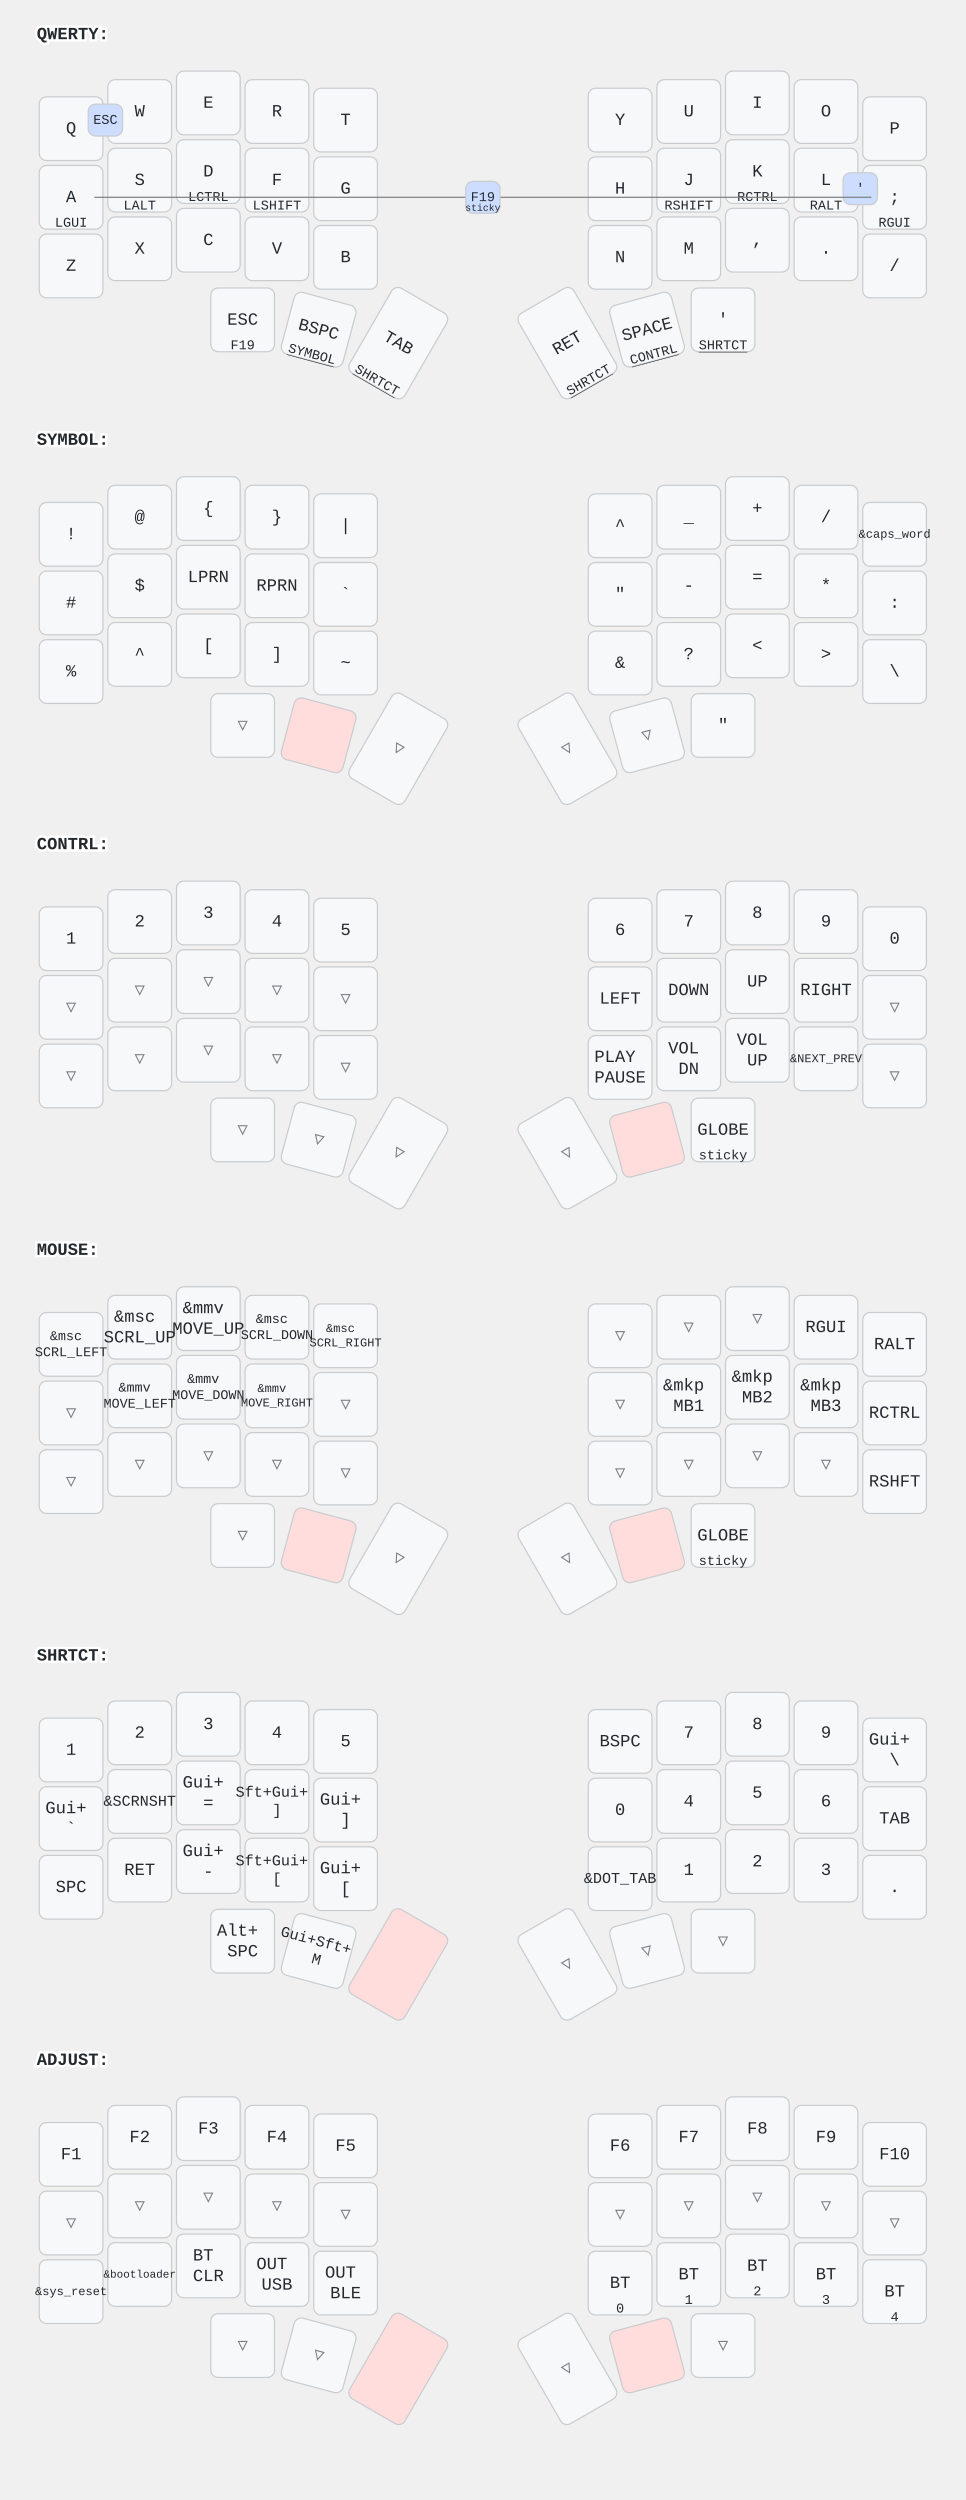
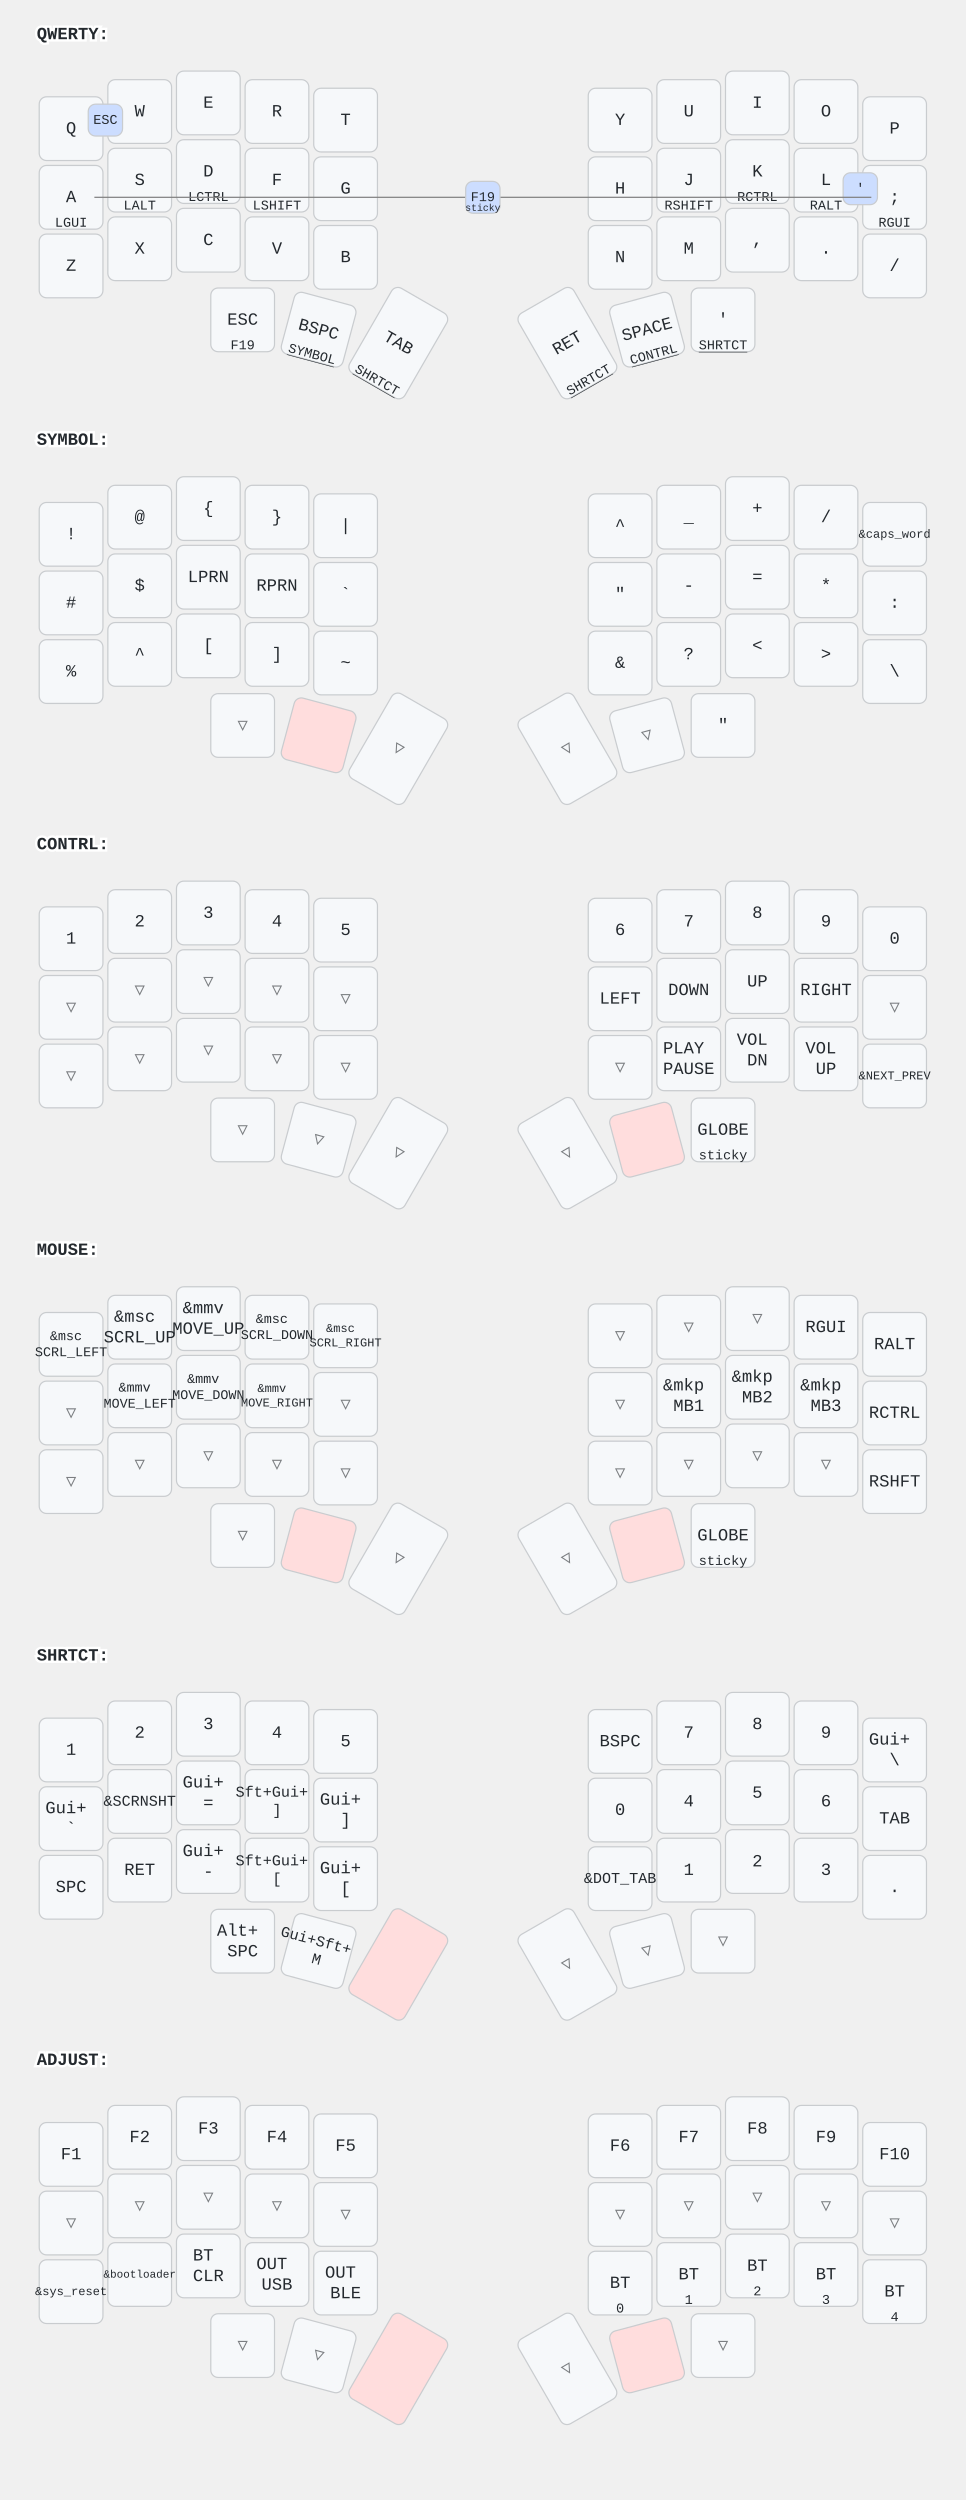
<svg xmlns="http://www.w3.org/2000/svg" width="788" height="2040" viewBox="0 0 788 2040" class="keymap">
  <style>/* inherit to force styles through use tags */
svg path {
    fill: inherit;
}

/* font and background color specifications */
svg.keymap {
    font-family: SFMono-Regular,Consolas,Liberation Mono,Menlo,monospace;
    font-size: 14px;
    font-kerning: normal;
    text-rendering: optimizeLegibility;
    fill: #24292e;
}

/* default key styling */
rect.key {
    fill: #f6f8fa;
}

rect.key, rect.combo {
    stroke: #c9cccf;
    stroke-width: 1;
}

/* default key side styling, only used is draw_key_sides is set */
rect.side {
    filter: brightness(90%);
}

/* color accent for combo boxes */
rect.combo, rect.combo-separate {
    fill: #cdf;
}

/* color accent for held keys */
rect.held, rect.combo.held {
    fill: #fdd;
}

/* color accent for ghost (optional) keys */
rect.ghost, rect.combo.ghost {
    stroke-dasharray: 4, 4;
    stroke-width: 2;
}

text {
    text-anchor: middle;
    dominant-baseline: middle;
}

/* styling for layer labels */
text.label {
    font-weight: bold;
    text-anchor: start;
    stroke: white;
    stroke-width: 4;
    paint-order: stroke;
}

/* styling for optional footer */
text.footer {
    text-anchor: end;
    dominant-baseline: auto;
    stroke: white;
    stroke-width: 4;
    paint-order: stroke;
}

/* styling for combo tap, and key hold/shifted label text */
text.combo, text.hold, text.shifted {
    font-size: 11px;
}

text.hold {
    text-anchor: middle;
    dominant-baseline: auto;
}

text.shifted {
    text-anchor: middle;
    dominant-baseline: hanging;
}

text.layer-activator {
    text-decoration: underline;
}

/* styling for hold/shifted label text in combo box */
text.combo.hold, text.combo.shifted {
    font-size: 8px;
}

/* lighter symbol for transparent keys */
text.trans {
    fill: #7b7e81;
}

/* styling for combo dendrons */
path.combo {
    stroke-width: 1;
    stroke: gray;
    fill: none;
}

/* Start Tabler Icons Cleanup */
/* cannot use height/width with glyphs */
.icon-tabler &gt; path {
    fill: inherit;
    stroke: inherit;
    stroke-width: 2;
}
/* hide tabler's default box */
.icon-tabler &gt; path[stroke="none"][fill="none"] {
    visibility: hidden;
}
/* End Tabler Icons Cleanup */
</style>
  <g transform="translate(30, 0)" class="layer-QWERTY">
    <text x="0" y="28" class="label" id="QWERTY">QWERTY:</text>
    <g transform="translate(0, 56)">
      <g transform="translate(28, 49)" class="key keypos-0">
        <rect rx="6" ry="6" x="-26" y="-26" width="52" height="52" class="key" />
        <text x="0" y="0" class="key tap">Q</text>
      </g>
      <g transform="translate(84, 35)" class="key keypos-1">
        <rect rx="6" ry="6" x="-26" y="-26" width="52" height="52" class="key" />
        <text x="0" y="0" class="key tap">W</text>
      </g>
      <g transform="translate(140, 28)" class="key keypos-2">
        <rect rx="6" ry="6" x="-26" y="-26" width="52" height="52" class="key" />
        <text x="0" y="0" class="key tap">E</text>
      </g>
      <g transform="translate(196, 35)" class="key keypos-3">
        <rect rx="6" ry="6" x="-26" y="-26" width="52" height="52" class="key" />
        <text x="0" y="0" class="key tap">R</text>
      </g>
      <g transform="translate(252, 42)" class="key keypos-4">
        <rect rx="6" ry="6" x="-26" y="-26" width="52" height="52" class="key" />
        <text x="0" y="0" class="key tap">T</text>
      </g>
      <g transform="translate(476, 42)" class="key keypos-5">
        <rect rx="6" ry="6" x="-26" y="-26" width="52" height="52" class="key" />
        <text x="0" y="0" class="key tap">Y</text>
      </g>
      <g transform="translate(532, 35)" class="key keypos-6">
        <rect rx="6" ry="6" x="-26" y="-26" width="52" height="52" class="key" />
        <text x="0" y="0" class="key tap">U</text>
      </g>
      <g transform="translate(588, 28)" class="key keypos-7">
        <rect rx="6" ry="6" x="-26" y="-26" width="52" height="52" class="key" />
        <text x="0" y="0" class="key tap">I</text>
      </g>
      <g transform="translate(644, 35)" class="key keypos-8">
        <rect rx="6" ry="6" x="-26" y="-26" width="52" height="52" class="key" />
        <text x="0" y="0" class="key tap">O</text>
      </g>
      <g transform="translate(700, 49)" class="key keypos-9">
        <rect rx="6" ry="6" x="-26" y="-26" width="52" height="52" class="key" />
        <text x="0" y="0" class="key tap">P</text>
      </g>
      <g transform="translate(28, 105)" class="key keypos-10">
        <rect rx="6" ry="6" x="-26" y="-26" width="52" height="52" class="key" />
        <text x="0" y="0" class="key tap">A</text>
        <text x="0" y="24" class="key hold">LGUI</text>
      </g>
      <g transform="translate(84, 91)" class="key keypos-11">
        <rect rx="6" ry="6" x="-26" y="-26" width="52" height="52" class="key" />
        <text x="0" y="0" class="key tap">S</text>
        <text x="0" y="24" class="key hold">LALT</text>
      </g>
      <g transform="translate(140, 84)" class="key keypos-12">
        <rect rx="6" ry="6" x="-26" y="-26" width="52" height="52" class="key" />
        <text x="0" y="0" class="key tap">D</text>
        <text x="0" y="24" class="key hold">LCTRL</text>
      </g>
      <g transform="translate(196, 91)" class="key keypos-13">
        <rect rx="6" ry="6" x="-26" y="-26" width="52" height="52" class="key" />
        <text x="0" y="0" class="key tap">F</text>
        <text x="0" y="24" class="key hold">LSHIFT</text>
      </g>
      <g transform="translate(252, 98)" class="key keypos-14">
        <rect rx="6" ry="6" x="-26" y="-26" width="52" height="52" class="key" />
        <text x="0" y="0" class="key tap">G</text>
      </g>
      <g transform="translate(476, 98)" class="key keypos-15">
        <rect rx="6" ry="6" x="-26" y="-26" width="52" height="52" class="key" />
        <text x="0" y="0" class="key tap">H</text>
      </g>
      <g transform="translate(532, 91)" class="key keypos-16">
        <rect rx="6" ry="6" x="-26" y="-26" width="52" height="52" class="key" />
        <text x="0" y="0" class="key tap">J</text>
        <text x="0" y="24" class="key hold">RSHIFT</text>
      </g>
      <g transform="translate(588, 84)" class="key keypos-17">
        <rect rx="6" ry="6" x="-26" y="-26" width="52" height="52" class="key" />
        <text x="0" y="0" class="key tap">K</text>
        <text x="0" y="24" class="key hold">RCTRL</text>
      </g>
      <g transform="translate(644, 91)" class="key keypos-18">
        <rect rx="6" ry="6" x="-26" y="-26" width="52" height="52" class="key" />
        <text x="0" y="0" class="key tap">L</text>
        <text x="0" y="24" class="key hold">RALT</text>
      </g>
      <g transform="translate(700, 105)" class="key keypos-19">
        <rect rx="6" ry="6" x="-26" y="-26" width="52" height="52" class="key" />
        <text x="0" y="0" class="key tap">;</text>
        <text x="0" y="24" class="key hold">RGUI</text>
      </g>
      <g transform="translate(28, 161)" class="key keypos-20">
        <rect rx="6" ry="6" x="-26" y="-26" width="52" height="52" class="key" />
        <text x="0" y="0" class="key tap">Z</text>
      </g>
      <g transform="translate(84, 147)" class="key keypos-21">
        <rect rx="6" ry="6" x="-26" y="-26" width="52" height="52" class="key" />
        <text x="0" y="0" class="key tap">X</text>
      </g>
      <g transform="translate(140, 140)" class="key keypos-22">
        <rect rx="6" ry="6" x="-26" y="-26" width="52" height="52" class="key" />
        <text x="0" y="0" class="key tap">C</text>
      </g>
      <g transform="translate(196, 147)" class="key keypos-23">
        <rect rx="6" ry="6" x="-26" y="-26" width="52" height="52" class="key" />
        <text x="0" y="0" class="key tap">V</text>
      </g>
      <g transform="translate(252, 154)" class="key keypos-24">
        <rect rx="6" ry="6" x="-26" y="-26" width="52" height="52" class="key" />
        <text x="0" y="0" class="key tap">B</text>
      </g>
      <g transform="translate(476, 154)" class="key keypos-25">
        <rect rx="6" ry="6" x="-26" y="-26" width="52" height="52" class="key" />
        <text x="0" y="0" class="key tap">N</text>
      </g>
      <g transform="translate(532, 147)" class="key keypos-26">
        <rect rx="6" ry="6" x="-26" y="-26" width="52" height="52" class="key" />
        <text x="0" y="0" class="key tap">M</text>
      </g>
      <g transform="translate(588, 140)" class="key keypos-27">
        <rect rx="6" ry="6" x="-26" y="-26" width="52" height="52" class="key" />
        <text x="0" y="0" class="key tap">,</text>
      </g>
      <g transform="translate(644, 147)" class="key keypos-28">
        <rect rx="6" ry="6" x="-26" y="-26" width="52" height="52" class="key" />
        <text x="0" y="0" class="key tap">.</text>
      </g>
      <g transform="translate(700, 161)" class="key keypos-29">
        <rect rx="6" ry="6" x="-26" y="-26" width="52" height="52" class="key" />
        <text x="0" y="0" class="key tap">/</text>
      </g>
      <g transform="translate(168, 205)" class="key keypos-30">
        <rect rx="6" ry="6" x="-26" y="-26" width="52" height="52" class="key" />
        <text x="0" y="0" class="key tap">ESC</text>
        <text x="0" y="24" class="key hold">F19</text>
      </g>
      <g transform="translate(230, 213) rotate(15.0)" class="key keypos-31">
        <rect rx="6" ry="6" x="-26" y="-26" width="52" height="52" class="key" />
        <text x="0" y="0" class="key tap">BSPC</text>
        <a href="#SYMBOL">
          <text x="0" y="24" class="key hold layer-activator">SYMBOL</text>
        </a>
      </g>
      <g transform="translate(295, 224) rotate(30.0)" class="key keypos-32">
        <rect rx="6" ry="6" x="-26" y="-40" width="52" height="80" class="key" />
        <text x="0" y="0" class="key tap">TAB</text>
        <a href="#SHRTCT">
          <text x="0" y="38" class="key hold layer-activator">SHRTCT</text>
        </a>
      </g>
      <g transform="translate(433, 224) rotate(-30.0)" class="key keypos-33">
        <rect rx="6" ry="6" x="-26" y="-40" width="52" height="80" class="key" />
        <text x="0" y="0" class="key tap">RET</text>
        <a href="#SHRTCT">
          <text x="0" y="38" class="key hold layer-activator">SHRTCT</text>
        </a>
      </g>
      <g transform="translate(498, 213) rotate(-15.0)" class="key keypos-34">
        <rect rx="6" ry="6" x="-26" y="-26" width="52" height="52" class="key" />
        <text x="0" y="0" class="key tap">SPACE</text>
        <a href="#CONTRL">
          <text x="0" y="24" class="key hold layer-activator">CONTRL</text>
        </a>
      </g>
      <g transform="translate(560, 205)" class="key keypos-35">
        <rect rx="6" ry="6" x="-26" y="-26" width="52" height="52" class="key" />
        <text x="0" y="0" class="key tap">'</text>
        <a href="#SHRTCT">
          <text x="0" y="24" class="key hold layer-activator">SHRTCT</text>
        </a>
      </g>
      <g class="combo combopos-0">
        <rect rx="6" ry="6" x="42" y="29" width="28" height="26" class="combo" />
        <text x="56" y="42" class="combo tap">ESC</text>
      </g>
      <g class="combo combopos-1">
        <rect rx="6" ry="6" x="658" y="85" width="28" height="26" class="combo" />
        <text x="672" y="98" class="combo tap">'</text>
      </g>
      <g class="combo combopos-2">
        <path d="M364,105 l-317,0" class="combo" />
        <path d="M364,105 l317,0" class="combo" />
        <rect rx="6" ry="6" x="350" y="92" width="28" height="26" class="combo" />
        <text x="364" y="105" class="combo tap">F19</text>
        <text x="364" y="116" class="combo hold">sticky</text>
      </g>
    </g>
  </g>
  <g transform="translate(30, 331)" class="layer-SYMBOL">
    <text x="0" y="28" class="label" id="SYMBOL">SYMBOL:</text>
    <g transform="translate(0, 56)">
      <g transform="translate(28, 49)" class="key keypos-0">
        <rect rx="6" ry="6" x="-26" y="-26" width="52" height="52" class="key" />
        <text x="0" y="0" class="key tap">!</text>
      </g>
      <g transform="translate(84, 35)" class="key keypos-1">
        <rect rx="6" ry="6" x="-26" y="-26" width="52" height="52" class="key" />
        <text x="0" y="0" class="key tap">@</text>
      </g>
      <g transform="translate(140, 28)" class="key keypos-2">
        <rect rx="6" ry="6" x="-26" y="-26" width="52" height="52" class="key" />
        <text x="0" y="0" class="key tap">{</text>
      </g>
      <g transform="translate(196, 35)" class="key keypos-3">
        <rect rx="6" ry="6" x="-26" y="-26" width="52" height="52" class="key" />
        <text x="0" y="0" class="key tap">}</text>
      </g>
      <g transform="translate(252, 42)" class="key keypos-4">
        <rect rx="6" ry="6" x="-26" y="-26" width="52" height="52" class="key" />
        <text x="0" y="0" class="key tap">|</text>
      </g>
      <g transform="translate(476, 42)" class="key keypos-5">
        <rect rx="6" ry="6" x="-26" y="-26" width="52" height="52" class="key" />
        <text x="0" y="0" class="key tap">^</text>
      </g>
      <g transform="translate(532, 35)" class="key keypos-6">
        <rect rx="6" ry="6" x="-26" y="-26" width="52" height="52" class="key" />
        <text x="0" y="0" class="key tap">_</text>
      </g>
      <g transform="translate(588, 28)" class="key keypos-7">
        <rect rx="6" ry="6" x="-26" y="-26" width="52" height="52" class="key" />
        <text x="0" y="0" class="key tap">+</text>
      </g>
      <g transform="translate(644, 35)" class="key keypos-8">
        <rect rx="6" ry="6" x="-26" y="-26" width="52" height="52" class="key" />
        <text x="0" y="0" class="key tap">/</text>
      </g>
      <g transform="translate(700, 49)" class="key keypos-9">
        <rect rx="6" ry="6" x="-26" y="-26" width="52" height="52" class="key" />
        <text x="0" y="0" class="key tap">
          <tspan style="font-size: 70%">&amp;caps_word</tspan>
        </text>
      </g>
      <g transform="translate(28, 105)" class="key keypos-10">
        <rect rx="6" ry="6" x="-26" y="-26" width="52" height="52" class="key" />
        <text x="0" y="0" class="key tap">#</text>
      </g>
      <g transform="translate(84, 91)" class="key keypos-11">
        <rect rx="6" ry="6" x="-26" y="-26" width="52" height="52" class="key" />
        <text x="0" y="0" class="key tap">$</text>
      </g>
      <g transform="translate(140, 84)" class="key keypos-12">
        <rect rx="6" ry="6" x="-26" y="-26" width="52" height="52" class="key" />
        <text x="0" y="0" class="key tap">LPRN</text>
      </g>
      <g transform="translate(196, 91)" class="key keypos-13">
        <rect rx="6" ry="6" x="-26" y="-26" width="52" height="52" class="key" />
        <text x="0" y="0" class="key tap">RPRN</text>
      </g>
      <g transform="translate(252, 98)" class="key keypos-14">
        <rect rx="6" ry="6" x="-26" y="-26" width="52" height="52" class="key" />
        <text x="0" y="0" class="key tap">`</text>
      </g>
      <g transform="translate(476, 98)" class="key keypos-15">
        <rect rx="6" ry="6" x="-26" y="-26" width="52" height="52" class="key" />
        <text x="0" y="0" class="key tap">"</text>
      </g>
      <g transform="translate(532, 91)" class="key keypos-16">
        <rect rx="6" ry="6" x="-26" y="-26" width="52" height="52" class="key" />
        <text x="0" y="0" class="key tap">-</text>
      </g>
      <g transform="translate(588, 84)" class="key keypos-17">
        <rect rx="6" ry="6" x="-26" y="-26" width="52" height="52" class="key" />
        <text x="0" y="0" class="key tap">=</text>
      </g>
      <g transform="translate(644, 91)" class="key keypos-18">
        <rect rx="6" ry="6" x="-26" y="-26" width="52" height="52" class="key" />
        <text x="0" y="0" class="key tap">*</text>
      </g>
      <g transform="translate(700, 105)" class="key keypos-19">
        <rect rx="6" ry="6" x="-26" y="-26" width="52" height="52" class="key" />
        <text x="0" y="0" class="key tap">:</text>
      </g>
      <g transform="translate(28, 161)" class="key keypos-20">
        <rect rx="6" ry="6" x="-26" y="-26" width="52" height="52" class="key" />
        <text x="0" y="0" class="key tap">%</text>
      </g>
      <g transform="translate(84, 147)" class="key keypos-21">
        <rect rx="6" ry="6" x="-26" y="-26" width="52" height="52" class="key" />
        <text x="0" y="0" class="key tap">^</text>
      </g>
      <g transform="translate(140, 140)" class="key keypos-22">
        <rect rx="6" ry="6" x="-26" y="-26" width="52" height="52" class="key" />
        <text x="0" y="0" class="key tap">[</text>
      </g>
      <g transform="translate(196, 147)" class="key keypos-23">
        <rect rx="6" ry="6" x="-26" y="-26" width="52" height="52" class="key" />
        <text x="0" y="0" class="key tap">]</text>
      </g>
      <g transform="translate(252, 154)" class="key keypos-24">
        <rect rx="6" ry="6" x="-26" y="-26" width="52" height="52" class="key" />
        <text x="0" y="0" class="key tap">~</text>
      </g>
      <g transform="translate(476, 154)" class="key keypos-25">
        <rect rx="6" ry="6" x="-26" y="-26" width="52" height="52" class="key" />
        <text x="0" y="0" class="key tap">&amp;</text>
      </g>
      <g transform="translate(532, 147)" class="key keypos-26">
        <rect rx="6" ry="6" x="-26" y="-26" width="52" height="52" class="key" />
        <text x="0" y="0" class="key tap">?</text>
      </g>
      <g transform="translate(588, 140)" class="key keypos-27">
        <rect rx="6" ry="6" x="-26" y="-26" width="52" height="52" class="key" />
        <text x="0" y="0" class="key tap">&lt;</text>
      </g>
      <g transform="translate(644, 147)" class="key keypos-28">
        <rect rx="6" ry="6" x="-26" y="-26" width="52" height="52" class="key" />
        <text x="0" y="0" class="key tap">&gt;</text>
      </g>
      <g transform="translate(700, 161)" class="key keypos-29">
        <rect rx="6" ry="6" x="-26" y="-26" width="52" height="52" class="key" />
        <text x="0" y="0" class="key tap">\</text>
      </g>
      <g transform="translate(168, 205)" class="key trans keypos-30">
        <rect rx="6" ry="6" x="-26" y="-26" width="52" height="52" class="key trans" />
        <text x="0" y="0" class="key trans tap">▽</text>
      </g>
      <g transform="translate(230, 213) rotate(15.0)" class="key held keypos-31">
        <rect rx="6" ry="6" x="-26" y="-26" width="52" height="52" class="key held" />
      </g>
      <g transform="translate(295, 224) rotate(30.0)" class="key trans keypos-32">
        <rect rx="6" ry="6" x="-26" y="-40" width="52" height="80" class="key trans" />
        <text x="0" y="0" class="key trans tap">▽</text>
      </g>
      <g transform="translate(433, 224) rotate(-30.0)" class="key trans keypos-33">
        <rect rx="6" ry="6" x="-26" y="-40" width="52" height="80" class="key trans" />
        <text x="0" y="0" class="key trans tap">▽</text>
      </g>
      <g transform="translate(498, 213) rotate(-15.0)" class="key trans keypos-34">
        <rect rx="6" ry="6" x="-26" y="-26" width="52" height="52" class="key trans" />
        <text x="0" y="0" class="key trans tap">▽</text>
      </g>
      <g transform="translate(560, 205)" class="key keypos-35">
        <rect rx="6" ry="6" x="-26" y="-26" width="52" height="52" class="key" />
        <text x="0" y="0" class="key tap">"</text>
      </g>
    </g>
  </g>
  <g transform="translate(30, 661)" class="layer-CONTRL">
    <text x="0" y="28" class="label" id="CONTRL">CONTRL:</text>
    <g transform="translate(0, 56)">
      <g transform="translate(28, 49)" class="key keypos-0">
        <rect rx="6" ry="6" x="-26" y="-26" width="52" height="52" class="key" />
        <text x="0" y="0" class="key tap">1</text>
      </g>
      <g transform="translate(84, 35)" class="key keypos-1">
        <rect rx="6" ry="6" x="-26" y="-26" width="52" height="52" class="key" />
        <text x="0" y="0" class="key tap">2</text>
      </g>
      <g transform="translate(140, 28)" class="key keypos-2">
        <rect rx="6" ry="6" x="-26" y="-26" width="52" height="52" class="key" />
        <text x="0" y="0" class="key tap">3</text>
      </g>
      <g transform="translate(196, 35)" class="key keypos-3">
        <rect rx="6" ry="6" x="-26" y="-26" width="52" height="52" class="key" />
        <text x="0" y="0" class="key tap">4</text>
      </g>
      <g transform="translate(252, 42)" class="key keypos-4">
        <rect rx="6" ry="6" x="-26" y="-26" width="52" height="52" class="key" />
        <text x="0" y="0" class="key tap">5</text>
      </g>
      <g transform="translate(476, 42)" class="key keypos-5">
        <rect rx="6" ry="6" x="-26" y="-26" width="52" height="52" class="key" />
        <text x="0" y="0" class="key tap">6</text>
      </g>
      <g transform="translate(532, 35)" class="key keypos-6">
        <rect rx="6" ry="6" x="-26" y="-26" width="52" height="52" class="key" />
        <text x="0" y="0" class="key tap">7</text>
      </g>
      <g transform="translate(588, 28)" class="key keypos-7">
        <rect rx="6" ry="6" x="-26" y="-26" width="52" height="52" class="key" />
        <text x="0" y="0" class="key tap">8</text>
      </g>
      <g transform="translate(644, 35)" class="key keypos-8">
        <rect rx="6" ry="6" x="-26" y="-26" width="52" height="52" class="key" />
        <text x="0" y="0" class="key tap">9</text>
      </g>
      <g transform="translate(700, 49)" class="key keypos-9">
        <rect rx="6" ry="6" x="-26" y="-26" width="52" height="52" class="key" />
        <text x="0" y="0" class="key tap">0</text>
      </g>
      <g transform="translate(28, 105)" class="key trans keypos-10">
        <rect rx="6" ry="6" x="-26" y="-26" width="52" height="52" class="key trans" />
        <text x="0" y="0" class="key trans tap">▽</text>
      </g>
      <g transform="translate(84, 91)" class="key trans keypos-11">
        <rect rx="6" ry="6" x="-26" y="-26" width="52" height="52" class="key trans" />
        <text x="0" y="0" class="key trans tap">▽</text>
      </g>
      <g transform="translate(140, 84)" class="key trans keypos-12">
        <rect rx="6" ry="6" x="-26" y="-26" width="52" height="52" class="key trans" />
        <text x="0" y="0" class="key trans tap">▽</text>
      </g>
      <g transform="translate(196, 91)" class="key trans keypos-13">
        <rect rx="6" ry="6" x="-26" y="-26" width="52" height="52" class="key trans" />
        <text x="0" y="0" class="key trans tap">▽</text>
      </g>
      <g transform="translate(252, 98)" class="key trans keypos-14">
        <rect rx="6" ry="6" x="-26" y="-26" width="52" height="52" class="key trans" />
        <text x="0" y="0" class="key trans tap">▽</text>
      </g>
      <g transform="translate(476, 98)" class="key keypos-15">
        <rect rx="6" ry="6" x="-26" y="-26" width="52" height="52" class="key" />
        <text x="0" y="0" class="key tap">LEFT</text>
      </g>
      <g transform="translate(532, 91)" class="key keypos-16">
        <rect rx="6" ry="6" x="-26" y="-26" width="52" height="52" class="key" />
        <text x="0" y="0" class="key tap">DOWN</text>
      </g>
      <g transform="translate(588, 84)" class="key keypos-17">
        <rect rx="6" ry="6" x="-26" y="-26" width="52" height="52" class="key" />
        <text x="0" y="0" class="key tap">UP</text>
      </g>
      <g transform="translate(644, 91)" class="key keypos-18">
        <rect rx="6" ry="6" x="-26" y="-26" width="52" height="52" class="key" />
        <text x="0" y="0" class="key tap">RIGHT</text>
      </g>
      <g transform="translate(700, 105)" class="key trans keypos-19">
        <rect rx="6" ry="6" x="-26" y="-26" width="52" height="52" class="key trans" />
        <text x="0" y="0" class="key trans tap">▽</text>
      </g>
      <g transform="translate(28, 161)" class="key trans keypos-20">
        <rect rx="6" ry="6" x="-26" y="-26" width="52" height="52" class="key trans" />
        <text x="0" y="0" class="key trans tap">▽</text>
      </g>
      <g transform="translate(84, 147)" class="key trans keypos-21">
        <rect rx="6" ry="6" x="-26" y="-26" width="52" height="52" class="key trans" />
        <text x="0" y="0" class="key trans tap">▽</text>
      </g>
      <g transform="translate(140, 140)" class="key trans keypos-22">
        <rect rx="6" ry="6" x="-26" y="-26" width="52" height="52" class="key trans" />
        <text x="0" y="0" class="key trans tap">▽</text>
      </g>
      <g transform="translate(196, 147)" class="key trans keypos-23">
        <rect rx="6" ry="6" x="-26" y="-26" width="52" height="52" class="key trans" />
        <text x="0" y="0" class="key trans tap">▽</text>
      </g>
      <g transform="translate(252, 154)" class="key trans keypos-24">
        <rect rx="6" ry="6" x="-26" y="-26" width="52" height="52" class="key trans" />
        <text x="0" y="0" class="key trans tap">▽</text>
      </g>
-       <g transform="translate(476, 154)" class="key keypos-25">
+       <g transform="translate(476, 154)" class="key trans keypos-25">
+         <rect rx="6" ry="6" x="-26" y="-26" width="52" height="52" class="key trans" />
+         <text x="0" y="0" class="key trans tap">▽</text>
+       </g>
+       <g transform="translate(532, 147)" class="key keypos-26">
        <rect rx="6" ry="6" x="-26" y="-26" width="52" height="52" class="key" />
        <text x="0" y="0" class="key tap">
          <tspan x="0" dy="-0.6em">PLAY</tspan>
          <tspan x="0" dy="1.2em">PAUSE</tspan>
        </text>
      </g>
-       <g transform="translate(532, 147)" class="key keypos-26">
+       <g transform="translate(588, 140)" class="key keypos-27">
        <rect rx="6" ry="6" x="-26" y="-26" width="52" height="52" class="key" />
        <text x="0" y="0" class="key tap">
          <tspan x="0" dy="-0.6em">VOL</tspan>
          <tspan x="0" dy="1.2em">DN</tspan>
        </text>
      </g>
-       <g transform="translate(588, 140)" class="key keypos-27">
+       <g transform="translate(644, 147)" class="key keypos-28">
        <rect rx="6" ry="6" x="-26" y="-26" width="52" height="52" class="key" />
        <text x="0" y="0" class="key tap">
          <tspan x="0" dy="-0.6em">VOL</tspan>
          <tspan x="0" dy="1.2em">UP</tspan>
        </text>
      </g>
-       <g transform="translate(644, 147)" class="key keypos-28">
+       <g transform="translate(700, 161)" class="key keypos-29">
        <rect rx="6" ry="6" x="-26" y="-26" width="52" height="52" class="key" />
        <text x="0" y="0" class="key tap">
          <tspan style="font-size: 70%">&amp;NEXT_PREV</tspan>
        </text>
-       </g>
-       <g transform="translate(700, 161)" class="key trans keypos-29">
-         <rect rx="6" ry="6" x="-26" y="-26" width="52" height="52" class="key trans" />
-         <text x="0" y="0" class="key trans tap">▽</text>
      </g>
      <g transform="translate(168, 205)" class="key trans keypos-30">
        <rect rx="6" ry="6" x="-26" y="-26" width="52" height="52" class="key trans" />
        <text x="0" y="0" class="key trans tap">▽</text>
      </g>
      <g transform="translate(230, 213) rotate(15.0)" class="key trans keypos-31">
        <rect rx="6" ry="6" x="-26" y="-26" width="52" height="52" class="key trans" />
        <text x="0" y="0" class="key trans tap">▽</text>
      </g>
      <g transform="translate(295, 224) rotate(30.0)" class="key trans keypos-32">
        <rect rx="6" ry="6" x="-26" y="-40" width="52" height="80" class="key trans" />
        <text x="0" y="0" class="key trans tap">▽</text>
      </g>
      <g transform="translate(433, 224) rotate(-30.0)" class="key trans keypos-33">
        <rect rx="6" ry="6" x="-26" y="-40" width="52" height="80" class="key trans" />
        <text x="0" y="0" class="key trans tap">▽</text>
      </g>
      <g transform="translate(498, 213) rotate(-15.0)" class="key held keypos-34">
        <rect rx="6" ry="6" x="-26" y="-26" width="52" height="52" class="key held" />
      </g>
      <g transform="translate(560, 205)" class="key keypos-35">
        <rect rx="6" ry="6" x="-26" y="-26" width="52" height="52" class="key" />
        <text x="0" y="0" class="key tap">GLOBE</text>
        <text x="0" y="24" class="key hold">sticky</text>
      </g>
    </g>
  </g>
  <g transform="translate(30, 992)" class="layer-MOUSE">
    <text x="0" y="28" class="label" id="MOUSE">MOUSE:</text>
    <g transform="translate(0, 56)">
      <g transform="translate(28, 49)" class="key keypos-0">
        <rect rx="6" ry="6" x="-26" y="-26" width="52" height="52" class="key" />
        <text x="0" y="0" class="key tap">
          <tspan x="0" dy="-0.6em" style="font-size: 78%">&amp;msc</tspan>
          <tspan x="0" dy="1.2em" style="font-size: 78%">SCRL_LEFT</tspan>
        </text>
      </g>
      <g transform="translate(84, 35)" class="key keypos-1">
        <rect rx="6" ry="6" x="-26" y="-26" width="52" height="52" class="key" />
        <text x="0" y="0" class="key tap">
          <tspan x="0" dy="-0.6em">&amp;msc</tspan>
          <tspan x="0" dy="1.2em">SCRL_UP</tspan>
        </text>
      </g>
      <g transform="translate(140, 28)" class="key keypos-2">
        <rect rx="6" ry="6" x="-26" y="-26" width="52" height="52" class="key" />
        <text x="0" y="0" class="key tap">
          <tspan x="0" dy="-0.6em">&amp;mmv</tspan>
          <tspan x="0" dy="1.2em">MOVE_UP</tspan>
        </text>
      </g>
      <g transform="translate(196, 35)" class="key keypos-3">
        <rect rx="6" ry="6" x="-26" y="-26" width="52" height="52" class="key" />
        <text x="0" y="0" class="key tap">
          <tspan x="0" dy="-0.6em" style="font-size: 78%">&amp;msc</tspan>
          <tspan x="0" dy="1.2em" style="font-size: 78%">SCRL_DOWN</tspan>
        </text>
      </g>
      <g transform="translate(252, 42)" class="key keypos-4">
        <rect rx="6" ry="6" x="-26" y="-26" width="52" height="52" class="key" />
        <text x="0" y="0" class="key tap">
          <tspan x="0" dy="-0.6em" style="font-size: 70%">&amp;msc</tspan>
          <tspan x="0" dy="1.2em" style="font-size: 70%">SCRL_RIGHT</tspan>
        </text>
      </g>
      <g transform="translate(476, 42)" class="key trans keypos-5">
        <rect rx="6" ry="6" x="-26" y="-26" width="52" height="52" class="key trans" />
        <text x="0" y="0" class="key trans tap">▽</text>
      </g>
      <g transform="translate(532, 35)" class="key trans keypos-6">
        <rect rx="6" ry="6" x="-26" y="-26" width="52" height="52" class="key trans" />
        <text x="0" y="0" class="key trans tap">▽</text>
      </g>
      <g transform="translate(588, 28)" class="key trans keypos-7">
        <rect rx="6" ry="6" x="-26" y="-26" width="52" height="52" class="key trans" />
        <text x="0" y="0" class="key trans tap">▽</text>
      </g>
      <g transform="translate(644, 35)" class="key keypos-8">
        <rect rx="6" ry="6" x="-26" y="-26" width="52" height="52" class="key" />
        <text x="0" y="0" class="key tap">RGUI</text>
      </g>
      <g transform="translate(700, 49)" class="key keypos-9">
        <rect rx="6" ry="6" x="-26" y="-26" width="52" height="52" class="key" />
        <text x="0" y="0" class="key tap">RALT</text>
      </g>
      <g transform="translate(28, 105)" class="key trans keypos-10">
        <rect rx="6" ry="6" x="-26" y="-26" width="52" height="52" class="key trans" />
        <text x="0" y="0" class="key trans tap">▽</text>
      </g>
      <g transform="translate(84, 91)" class="key keypos-11">
        <rect rx="6" ry="6" x="-26" y="-26" width="52" height="52" class="key" />
        <text x="0" y="0" class="key tap">
          <tspan x="0" dy="-0.6em" style="font-size: 78%">&amp;mmv</tspan>
          <tspan x="0" dy="1.2em" style="font-size: 78%">MOVE_LEFT</tspan>
        </text>
      </g>
      <g transform="translate(140, 84)" class="key keypos-12">
        <rect rx="6" ry="6" x="-26" y="-26" width="52" height="52" class="key" />
        <text x="0" y="0" class="key tap">
          <tspan x="0" dy="-0.6em" style="font-size: 78%">&amp;mmv</tspan>
          <tspan x="0" dy="1.2em" style="font-size: 78%">MOVE_DOWN</tspan>
        </text>
      </g>
      <g transform="translate(196, 91)" class="key keypos-13">
        <rect rx="6" ry="6" x="-26" y="-26" width="52" height="52" class="key" />
        <text x="0" y="0" class="key tap">
          <tspan x="0" dy="-0.6em" style="font-size: 70%">&amp;mmv</tspan>
          <tspan x="0" dy="1.2em" style="font-size: 70%">MOVE_RIGHT</tspan>
        </text>
      </g>
      <g transform="translate(252, 98)" class="key trans keypos-14">
        <rect rx="6" ry="6" x="-26" y="-26" width="52" height="52" class="key trans" />
        <text x="0" y="0" class="key trans tap">▽</text>
      </g>
      <g transform="translate(476, 98)" class="key trans keypos-15">
        <rect rx="6" ry="6" x="-26" y="-26" width="52" height="52" class="key trans" />
        <text x="0" y="0" class="key trans tap">▽</text>
      </g>
      <g transform="translate(532, 91)" class="key keypos-16">
        <rect rx="6" ry="6" x="-26" y="-26" width="52" height="52" class="key" />
        <text x="0" y="0" class="key tap">
          <tspan x="0" dy="-0.6em">&amp;mkp</tspan>
          <tspan x="0" dy="1.2em">MB1</tspan>
        </text>
      </g>
      <g transform="translate(588, 84)" class="key keypos-17">
        <rect rx="6" ry="6" x="-26" y="-26" width="52" height="52" class="key" />
        <text x="0" y="0" class="key tap">
          <tspan x="0" dy="-0.6em">&amp;mkp</tspan>
          <tspan x="0" dy="1.2em">MB2</tspan>
        </text>
      </g>
      <g transform="translate(644, 91)" class="key keypos-18">
        <rect rx="6" ry="6" x="-26" y="-26" width="52" height="52" class="key" />
        <text x="0" y="0" class="key tap">
          <tspan x="0" dy="-0.6em">&amp;mkp</tspan>
          <tspan x="0" dy="1.2em">MB3</tspan>
        </text>
      </g>
      <g transform="translate(700, 105)" class="key keypos-19">
        <rect rx="6" ry="6" x="-26" y="-26" width="52" height="52" class="key" />
        <text x="0" y="0" class="key tap">RCTRL</text>
      </g>
      <g transform="translate(28, 161)" class="key trans keypos-20">
        <rect rx="6" ry="6" x="-26" y="-26" width="52" height="52" class="key trans" />
        <text x="0" y="0" class="key trans tap">▽</text>
      </g>
      <g transform="translate(84, 147)" class="key trans keypos-21">
        <rect rx="6" ry="6" x="-26" y="-26" width="52" height="52" class="key trans" />
        <text x="0" y="0" class="key trans tap">▽</text>
      </g>
      <g transform="translate(140, 140)" class="key trans keypos-22">
        <rect rx="6" ry="6" x="-26" y="-26" width="52" height="52" class="key trans" />
        <text x="0" y="0" class="key trans tap">▽</text>
      </g>
      <g transform="translate(196, 147)" class="key trans keypos-23">
        <rect rx="6" ry="6" x="-26" y="-26" width="52" height="52" class="key trans" />
        <text x="0" y="0" class="key trans tap">▽</text>
      </g>
      <g transform="translate(252, 154)" class="key trans keypos-24">
        <rect rx="6" ry="6" x="-26" y="-26" width="52" height="52" class="key trans" />
        <text x="0" y="0" class="key trans tap">▽</text>
      </g>
      <g transform="translate(476, 154)" class="key trans keypos-25">
        <rect rx="6" ry="6" x="-26" y="-26" width="52" height="52" class="key trans" />
        <text x="0" y="0" class="key trans tap">▽</text>
      </g>
      <g transform="translate(532, 147)" class="key trans keypos-26">
        <rect rx="6" ry="6" x="-26" y="-26" width="52" height="52" class="key trans" />
        <text x="0" y="0" class="key trans tap">▽</text>
      </g>
      <g transform="translate(588, 140)" class="key trans keypos-27">
        <rect rx="6" ry="6" x="-26" y="-26" width="52" height="52" class="key trans" />
        <text x="0" y="0" class="key trans tap">▽</text>
      </g>
      <g transform="translate(644, 147)" class="key trans keypos-28">
        <rect rx="6" ry="6" x="-26" y="-26" width="52" height="52" class="key trans" />
        <text x="0" y="0" class="key trans tap">▽</text>
      </g>
      <g transform="translate(700, 161)" class="key keypos-29">
        <rect rx="6" ry="6" x="-26" y="-26" width="52" height="52" class="key" />
        <text x="0" y="0" class="key tap">RSHFT</text>
      </g>
      <g transform="translate(168, 205)" class="key trans keypos-30">
        <rect rx="6" ry="6" x="-26" y="-26" width="52" height="52" class="key trans" />
        <text x="0" y="0" class="key trans tap">▽</text>
      </g>
      <g transform="translate(230, 213) rotate(15.0)" class="key held keypos-31">
        <rect rx="6" ry="6" x="-26" y="-26" width="52" height="52" class="key held" />
      </g>
      <g transform="translate(295, 224) rotate(30.0)" class="key trans keypos-32">
        <rect rx="6" ry="6" x="-26" y="-40" width="52" height="80" class="key trans" />
        <text x="0" y="0" class="key trans tap">▽</text>
      </g>
      <g transform="translate(433, 224) rotate(-30.0)" class="key trans keypos-33">
        <rect rx="6" ry="6" x="-26" y="-40" width="52" height="80" class="key trans" />
        <text x="0" y="0" class="key trans tap">▽</text>
      </g>
      <g transform="translate(498, 213) rotate(-15.0)" class="key held keypos-34">
        <rect rx="6" ry="6" x="-26" y="-26" width="52" height="52" class="key held" />
      </g>
      <g transform="translate(560, 205)" class="key keypos-35">
        <rect rx="6" ry="6" x="-26" y="-26" width="52" height="52" class="key" />
        <text x="0" y="0" class="key tap">GLOBE</text>
        <text x="0" y="24" class="key hold">sticky</text>
      </g>
    </g>
  </g>
  <g transform="translate(30, 1323)" class="layer-SHRTCT">
    <text x="0" y="28" class="label" id="SHRTCT">SHRTCT:</text>
    <g transform="translate(0, 56)">
      <g transform="translate(28, 49)" class="key keypos-0">
        <rect rx="6" ry="6" x="-26" y="-26" width="52" height="52" class="key" />
        <text x="0" y="0" class="key tap">1</text>
      </g>
      <g transform="translate(84, 35)" class="key keypos-1">
        <rect rx="6" ry="6" x="-26" y="-26" width="52" height="52" class="key" />
        <text x="0" y="0" class="key tap">2</text>
      </g>
      <g transform="translate(140, 28)" class="key keypos-2">
        <rect rx="6" ry="6" x="-26" y="-26" width="52" height="52" class="key" />
        <text x="0" y="0" class="key tap">3</text>
      </g>
      <g transform="translate(196, 35)" class="key keypos-3">
        <rect rx="6" ry="6" x="-26" y="-26" width="52" height="52" class="key" />
        <text x="0" y="0" class="key tap">4</text>
      </g>
      <g transform="translate(252, 42)" class="key keypos-4">
        <rect rx="6" ry="6" x="-26" y="-26" width="52" height="52" class="key" />
        <text x="0" y="0" class="key tap">5</text>
      </g>
      <g transform="translate(476, 42)" class="key keypos-5">
        <rect rx="6" ry="6" x="-26" y="-26" width="52" height="52" class="key" />
        <text x="0" y="0" class="key tap">BSPC</text>
      </g>
      <g transform="translate(532, 35)" class="key keypos-6">
        <rect rx="6" ry="6" x="-26" y="-26" width="52" height="52" class="key" />
        <text x="0" y="0" class="key tap">7</text>
      </g>
      <g transform="translate(588, 28)" class="key keypos-7">
        <rect rx="6" ry="6" x="-26" y="-26" width="52" height="52" class="key" />
        <text x="0" y="0" class="key tap">8</text>
      </g>
      <g transform="translate(644, 35)" class="key keypos-8">
        <rect rx="6" ry="6" x="-26" y="-26" width="52" height="52" class="key" />
        <text x="0" y="0" class="key tap">9</text>
      </g>
      <g transform="translate(700, 49)" class="key keypos-9">
        <rect rx="6" ry="6" x="-26" y="-26" width="52" height="52" class="key" />
        <text x="0" y="0" class="key tap">
          <tspan x="0" dy="-0.6em">Gui+</tspan>
          <tspan x="0" dy="1.2em">\</tspan>
        </text>
      </g>
      <g transform="translate(28, 105)" class="key keypos-10">
        <rect rx="6" ry="6" x="-26" y="-26" width="52" height="52" class="key" />
        <text x="0" y="0" class="key tap">
          <tspan x="0" dy="-0.6em">Gui+</tspan>
          <tspan x="0" dy="1.2em">`</tspan>
        </text>
      </g>
      <g transform="translate(84, 91)" class="key keypos-11">
        <rect rx="6" ry="6" x="-26" y="-26" width="52" height="52" class="key" />
        <text x="0" y="0" class="key tap">
          <tspan style="font-size: 88%">&amp;SCRNSHT</tspan>
        </text>
      </g>
      <g transform="translate(140, 84)" class="key keypos-12">
        <rect rx="6" ry="6" x="-26" y="-26" width="52" height="52" class="key" />
        <text x="0" y="0" class="key tap">
          <tspan x="0" dy="-0.6em">Gui+</tspan>
          <tspan x="0" dy="1.2em">=</tspan>
        </text>
      </g>
      <g transform="translate(196, 91)" class="key keypos-13">
        <rect rx="6" ry="6" x="-26" y="-26" width="52" height="52" class="key" />
        <text x="0" y="0" class="key tap">
          <tspan x="0" dy="-0.6em" style="font-size: 88%">Sft+Gui+</tspan>
          <tspan x="0" dy="1.2em" style="font-size: 88%">]</tspan>
        </text>
      </g>
      <g transform="translate(252, 98)" class="key keypos-14">
        <rect rx="6" ry="6" x="-26" y="-26" width="52" height="52" class="key" />
        <text x="0" y="0" class="key tap">
          <tspan x="0" dy="-0.6em">Gui+</tspan>
          <tspan x="0" dy="1.2em">]</tspan>
        </text>
      </g>
      <g transform="translate(476, 98)" class="key keypos-15">
        <rect rx="6" ry="6" x="-26" y="-26" width="52" height="52" class="key" />
        <text x="0" y="0" class="key tap">0</text>
      </g>
      <g transform="translate(532, 91)" class="key keypos-16">
        <rect rx="6" ry="6" x="-26" y="-26" width="52" height="52" class="key" />
        <text x="0" y="0" class="key tap">4</text>
      </g>
      <g transform="translate(588, 84)" class="key keypos-17">
        <rect rx="6" ry="6" x="-26" y="-26" width="52" height="52" class="key" />
        <text x="0" y="0" class="key tap">5</text>
      </g>
      <g transform="translate(644, 91)" class="key keypos-18">
        <rect rx="6" ry="6" x="-26" y="-26" width="52" height="52" class="key" />
        <text x="0" y="0" class="key tap">6</text>
      </g>
      <g transform="translate(700, 105)" class="key keypos-19">
        <rect rx="6" ry="6" x="-26" y="-26" width="52" height="52" class="key" />
        <text x="0" y="0" class="key tap">TAB</text>
      </g>
      <g transform="translate(28, 161)" class="key keypos-20">
        <rect rx="6" ry="6" x="-26" y="-26" width="52" height="52" class="key" />
        <text x="0" y="0" class="key tap">SPC</text>
      </g>
      <g transform="translate(84, 147)" class="key keypos-21">
        <rect rx="6" ry="6" x="-26" y="-26" width="52" height="52" class="key" />
        <text x="0" y="0" class="key tap">RET</text>
      </g>
      <g transform="translate(140, 140)" class="key keypos-22">
        <rect rx="6" ry="6" x="-26" y="-26" width="52" height="52" class="key" />
        <text x="0" y="0" class="key tap">
          <tspan x="0" dy="-0.6em">Gui+</tspan>
          <tspan x="0" dy="1.2em">-</tspan>
        </text>
      </g>
      <g transform="translate(196, 147)" class="key keypos-23">
        <rect rx="6" ry="6" x="-26" y="-26" width="52" height="52" class="key" />
        <text x="0" y="0" class="key tap">
          <tspan x="0" dy="-0.6em" style="font-size: 88%">Sft+Gui+</tspan>
          <tspan x="0" dy="1.2em" style="font-size: 88%">[</tspan>
        </text>
      </g>
      <g transform="translate(252, 154)" class="key keypos-24">
        <rect rx="6" ry="6" x="-26" y="-26" width="52" height="52" class="key" />
        <text x="0" y="0" class="key tap">
          <tspan x="0" dy="-0.6em">Gui+</tspan>
          <tspan x="0" dy="1.2em">[</tspan>
        </text>
      </g>
      <g transform="translate(476, 154)" class="key keypos-25">
        <rect rx="6" ry="6" x="-26" y="-26" width="52" height="52" class="key" />
        <text x="0" y="0" class="key tap">
          <tspan style="font-size: 88%">&amp;DOT_TAB</tspan>
        </text>
      </g>
      <g transform="translate(532, 147)" class="key keypos-26">
        <rect rx="6" ry="6" x="-26" y="-26" width="52" height="52" class="key" />
        <text x="0" y="0" class="key tap">1</text>
      </g>
      <g transform="translate(588, 140)" class="key keypos-27">
        <rect rx="6" ry="6" x="-26" y="-26" width="52" height="52" class="key" />
        <text x="0" y="0" class="key tap">2</text>
      </g>
      <g transform="translate(644, 147)" class="key keypos-28">
        <rect rx="6" ry="6" x="-26" y="-26" width="52" height="52" class="key" />
        <text x="0" y="0" class="key tap">3</text>
      </g>
      <g transform="translate(700, 161)" class="key keypos-29">
        <rect rx="6" ry="6" x="-26" y="-26" width="52" height="52" class="key" />
        <text x="0" y="0" class="key tap">.</text>
      </g>
      <g transform="translate(168, 205)" class="key keypos-30">
        <rect rx="6" ry="6" x="-26" y="-26" width="52" height="52" class="key" />
        <text x="0" y="0" class="key tap">
          <tspan x="0" dy="-0.6em">Alt+</tspan>
          <tspan x="0" dy="1.2em">SPC</tspan>
        </text>
      </g>
      <g transform="translate(230, 213) rotate(15.0)" class="key keypos-31">
        <rect rx="6" ry="6" x="-26" y="-26" width="52" height="52" class="key" />
        <text x="0" y="0" class="key tap">
          <tspan x="0" dy="-0.6em" style="font-size: 88%">Gui+Sft+</tspan>
          <tspan x="0" dy="1.2em" style="font-size: 88%">M</tspan>
        </text>
      </g>
      <g transform="translate(295, 224) rotate(30.0)" class="key held keypos-32">
        <rect rx="6" ry="6" x="-26" y="-40" width="52" height="80" class="key held" />
      </g>
      <g transform="translate(433, 224) rotate(-30.0)" class="key trans keypos-33">
        <rect rx="6" ry="6" x="-26" y="-40" width="52" height="80" class="key trans" />
        <text x="0" y="0" class="key trans tap">▽</text>
      </g>
      <g transform="translate(498, 213) rotate(-15.0)" class="key trans keypos-34">
        <rect rx="6" ry="6" x="-26" y="-26" width="52" height="52" class="key trans" />
        <text x="0" y="0" class="key trans tap">▽</text>
      </g>
      <g transform="translate(560, 205)" class="key trans keypos-35">
        <rect rx="6" ry="6" x="-26" y="-26" width="52" height="52" class="key trans" />
        <text x="0" y="0" class="key trans tap">▽</text>
      </g>
    </g>
  </g>
  <g transform="translate(30, 1653)" class="layer-ADJUST">
    <text x="0" y="28" class="label" id="ADJUST">ADJUST:</text>
    <g transform="translate(0, 56)">
      <g transform="translate(28, 49)" class="key keypos-0">
        <rect rx="6" ry="6" x="-26" y="-26" width="52" height="52" class="key" />
        <text x="0" y="0" class="key tap">F1</text>
      </g>
      <g transform="translate(84, 35)" class="key keypos-1">
        <rect rx="6" ry="6" x="-26" y="-26" width="52" height="52" class="key" />
        <text x="0" y="0" class="key tap">F2</text>
      </g>
      <g transform="translate(140, 28)" class="key keypos-2">
        <rect rx="6" ry="6" x="-26" y="-26" width="52" height="52" class="key" />
        <text x="0" y="0" class="key tap">F3</text>
      </g>
      <g transform="translate(196, 35)" class="key keypos-3">
        <rect rx="6" ry="6" x="-26" y="-26" width="52" height="52" class="key" />
        <text x="0" y="0" class="key tap">F4</text>
      </g>
      <g transform="translate(252, 42)" class="key keypos-4">
        <rect rx="6" ry="6" x="-26" y="-26" width="52" height="52" class="key" />
        <text x="0" y="0" class="key tap">F5</text>
      </g>
      <g transform="translate(476, 42)" class="key keypos-5">
        <rect rx="6" ry="6" x="-26" y="-26" width="52" height="52" class="key" />
        <text x="0" y="0" class="key tap">F6</text>
      </g>
      <g transform="translate(532, 35)" class="key keypos-6">
        <rect rx="6" ry="6" x="-26" y="-26" width="52" height="52" class="key" />
        <text x="0" y="0" class="key tap">F7</text>
      </g>
      <g transform="translate(588, 28)" class="key keypos-7">
        <rect rx="6" ry="6" x="-26" y="-26" width="52" height="52" class="key" />
        <text x="0" y="0" class="key tap">F8</text>
      </g>
      <g transform="translate(644, 35)" class="key keypos-8">
        <rect rx="6" ry="6" x="-26" y="-26" width="52" height="52" class="key" />
        <text x="0" y="0" class="key tap">F9</text>
      </g>
      <g transform="translate(700, 49)" class="key keypos-9">
        <rect rx="6" ry="6" x="-26" y="-26" width="52" height="52" class="key" />
        <text x="0" y="0" class="key tap">F10</text>
      </g>
      <g transform="translate(28, 105)" class="key trans keypos-10">
        <rect rx="6" ry="6" x="-26" y="-26" width="52" height="52" class="key trans" />
        <text x="0" y="0" class="key trans tap">▽</text>
      </g>
      <g transform="translate(84, 91)" class="key trans keypos-11">
        <rect rx="6" ry="6" x="-26" y="-26" width="52" height="52" class="key trans" />
        <text x="0" y="0" class="key trans tap">▽</text>
      </g>
      <g transform="translate(140, 84)" class="key trans keypos-12">
        <rect rx="6" ry="6" x="-26" y="-26" width="52" height="52" class="key trans" />
        <text x="0" y="0" class="key trans tap">▽</text>
      </g>
      <g transform="translate(196, 91)" class="key trans keypos-13">
        <rect rx="6" ry="6" x="-26" y="-26" width="52" height="52" class="key trans" />
        <text x="0" y="0" class="key trans tap">▽</text>
      </g>
      <g transform="translate(252, 98)" class="key trans keypos-14">
        <rect rx="6" ry="6" x="-26" y="-26" width="52" height="52" class="key trans" />
        <text x="0" y="0" class="key trans tap">▽</text>
      </g>
      <g transform="translate(476, 98)" class="key trans keypos-15">
        <rect rx="6" ry="6" x="-26" y="-26" width="52" height="52" class="key trans" />
        <text x="0" y="0" class="key trans tap">▽</text>
      </g>
      <g transform="translate(532, 91)" class="key trans keypos-16">
        <rect rx="6" ry="6" x="-26" y="-26" width="52" height="52" class="key trans" />
        <text x="0" y="0" class="key trans tap">▽</text>
      </g>
      <g transform="translate(588, 84)" class="key trans keypos-17">
        <rect rx="6" ry="6" x="-26" y="-26" width="52" height="52" class="key trans" />
        <text x="0" y="0" class="key trans tap">▽</text>
      </g>
      <g transform="translate(644, 91)" class="key trans keypos-18">
        <rect rx="6" ry="6" x="-26" y="-26" width="52" height="52" class="key trans" />
        <text x="0" y="0" class="key trans tap">▽</text>
      </g>
      <g transform="translate(700, 105)" class="key trans keypos-19">
        <rect rx="6" ry="6" x="-26" y="-26" width="52" height="52" class="key trans" />
        <text x="0" y="0" class="key trans tap">▽</text>
      </g>
      <g transform="translate(28, 161)" class="key keypos-20">
        <rect rx="6" ry="6" x="-26" y="-26" width="52" height="52" class="key" />
        <text x="0" y="0" class="key tap">
          <tspan style="font-size: 70%">&amp;sys_reset</tspan>
        </text>
      </g>
      <g transform="translate(84, 147)" class="key keypos-21">
        <rect rx="6" ry="6" x="-26" y="-26" width="52" height="52" class="key" />
        <text x="0" y="0" class="key tap">
          <tspan style="font-size: 64%">&amp;bootloader</tspan>
        </text>
      </g>
      <g transform="translate(140, 140)" class="key keypos-22">
        <rect rx="6" ry="6" x="-26" y="-26" width="52" height="52" class="key" />
        <text x="0" y="0" class="key tap">
          <tspan x="0" dy="-0.6em">BT</tspan>
          <tspan x="0" dy="1.2em">CLR</tspan>
        </text>
      </g>
      <g transform="translate(196, 147)" class="key keypos-23">
        <rect rx="6" ry="6" x="-26" y="-26" width="52" height="52" class="key" />
        <text x="0" y="0" class="key tap">
          <tspan x="0" dy="-0.6em">OUT</tspan>
          <tspan x="0" dy="1.2em">USB</tspan>
        </text>
      </g>
      <g transform="translate(252, 154)" class="key keypos-24">
        <rect rx="6" ry="6" x="-26" y="-26" width="52" height="52" class="key" />
        <text x="0" y="0" class="key tap">
          <tspan x="0" dy="-0.6em">OUT</tspan>
          <tspan x="0" dy="1.2em">BLE</tspan>
        </text>
      </g>
      <g transform="translate(476, 154)" class="key keypos-25">
        <rect rx="6" ry="6" x="-26" y="-26" width="52" height="52" class="key" />
        <text x="0" y="0" class="key tap">BT</text>
        <text x="0" y="24" class="key hold">0</text>
      </g>
      <g transform="translate(532, 147)" class="key keypos-26">
        <rect rx="6" ry="6" x="-26" y="-26" width="52" height="52" class="key" />
        <text x="0" y="0" class="key tap">BT</text>
        <text x="0" y="24" class="key hold">1</text>
      </g>
      <g transform="translate(588, 140)" class="key keypos-27">
        <rect rx="6" ry="6" x="-26" y="-26" width="52" height="52" class="key" />
        <text x="0" y="0" class="key tap">BT</text>
        <text x="0" y="24" class="key hold">2</text>
      </g>
      <g transform="translate(644, 147)" class="key keypos-28">
        <rect rx="6" ry="6" x="-26" y="-26" width="52" height="52" class="key" />
        <text x="0" y="0" class="key tap">BT</text>
        <text x="0" y="24" class="key hold">3</text>
      </g>
      <g transform="translate(700, 161)" class="key keypos-29">
        <rect rx="6" ry="6" x="-26" y="-26" width="52" height="52" class="key" />
        <text x="0" y="0" class="key tap">BT</text>
        <text x="0" y="24" class="key hold">4</text>
      </g>
      <g transform="translate(168, 205)" class="key trans keypos-30">
        <rect rx="6" ry="6" x="-26" y="-26" width="52" height="52" class="key trans" />
        <text x="0" y="0" class="key trans tap">▽</text>
      </g>
      <g transform="translate(230, 213) rotate(15.0)" class="key trans keypos-31">
        <rect rx="6" ry="6" x="-26" y="-26" width="52" height="52" class="key trans" />
        <text x="0" y="0" class="key trans tap">▽</text>
      </g>
      <g transform="translate(295, 224) rotate(30.0)" class="key held keypos-32">
        <rect rx="6" ry="6" x="-26" y="-40" width="52" height="80" class="key held" />
      </g>
      <g transform="translate(433, 224) rotate(-30.0)" class="key trans keypos-33">
        <rect rx="6" ry="6" x="-26" y="-40" width="52" height="80" class="key trans" />
        <text x="0" y="0" class="key trans tap">▽</text>
      </g>
      <g transform="translate(498, 213) rotate(-15.0)" class="key held keypos-34">
        <rect rx="6" ry="6" x="-26" y="-26" width="52" height="52" class="key held" />
      </g>
      <g transform="translate(560, 205)" class="key trans keypos-35">
        <rect rx="6" ry="6" x="-26" y="-26" width="52" height="52" class="key trans" />
        <text x="0" y="0" class="key trans tap">▽</text>
      </g>
    </g>
  </g>
</svg>
